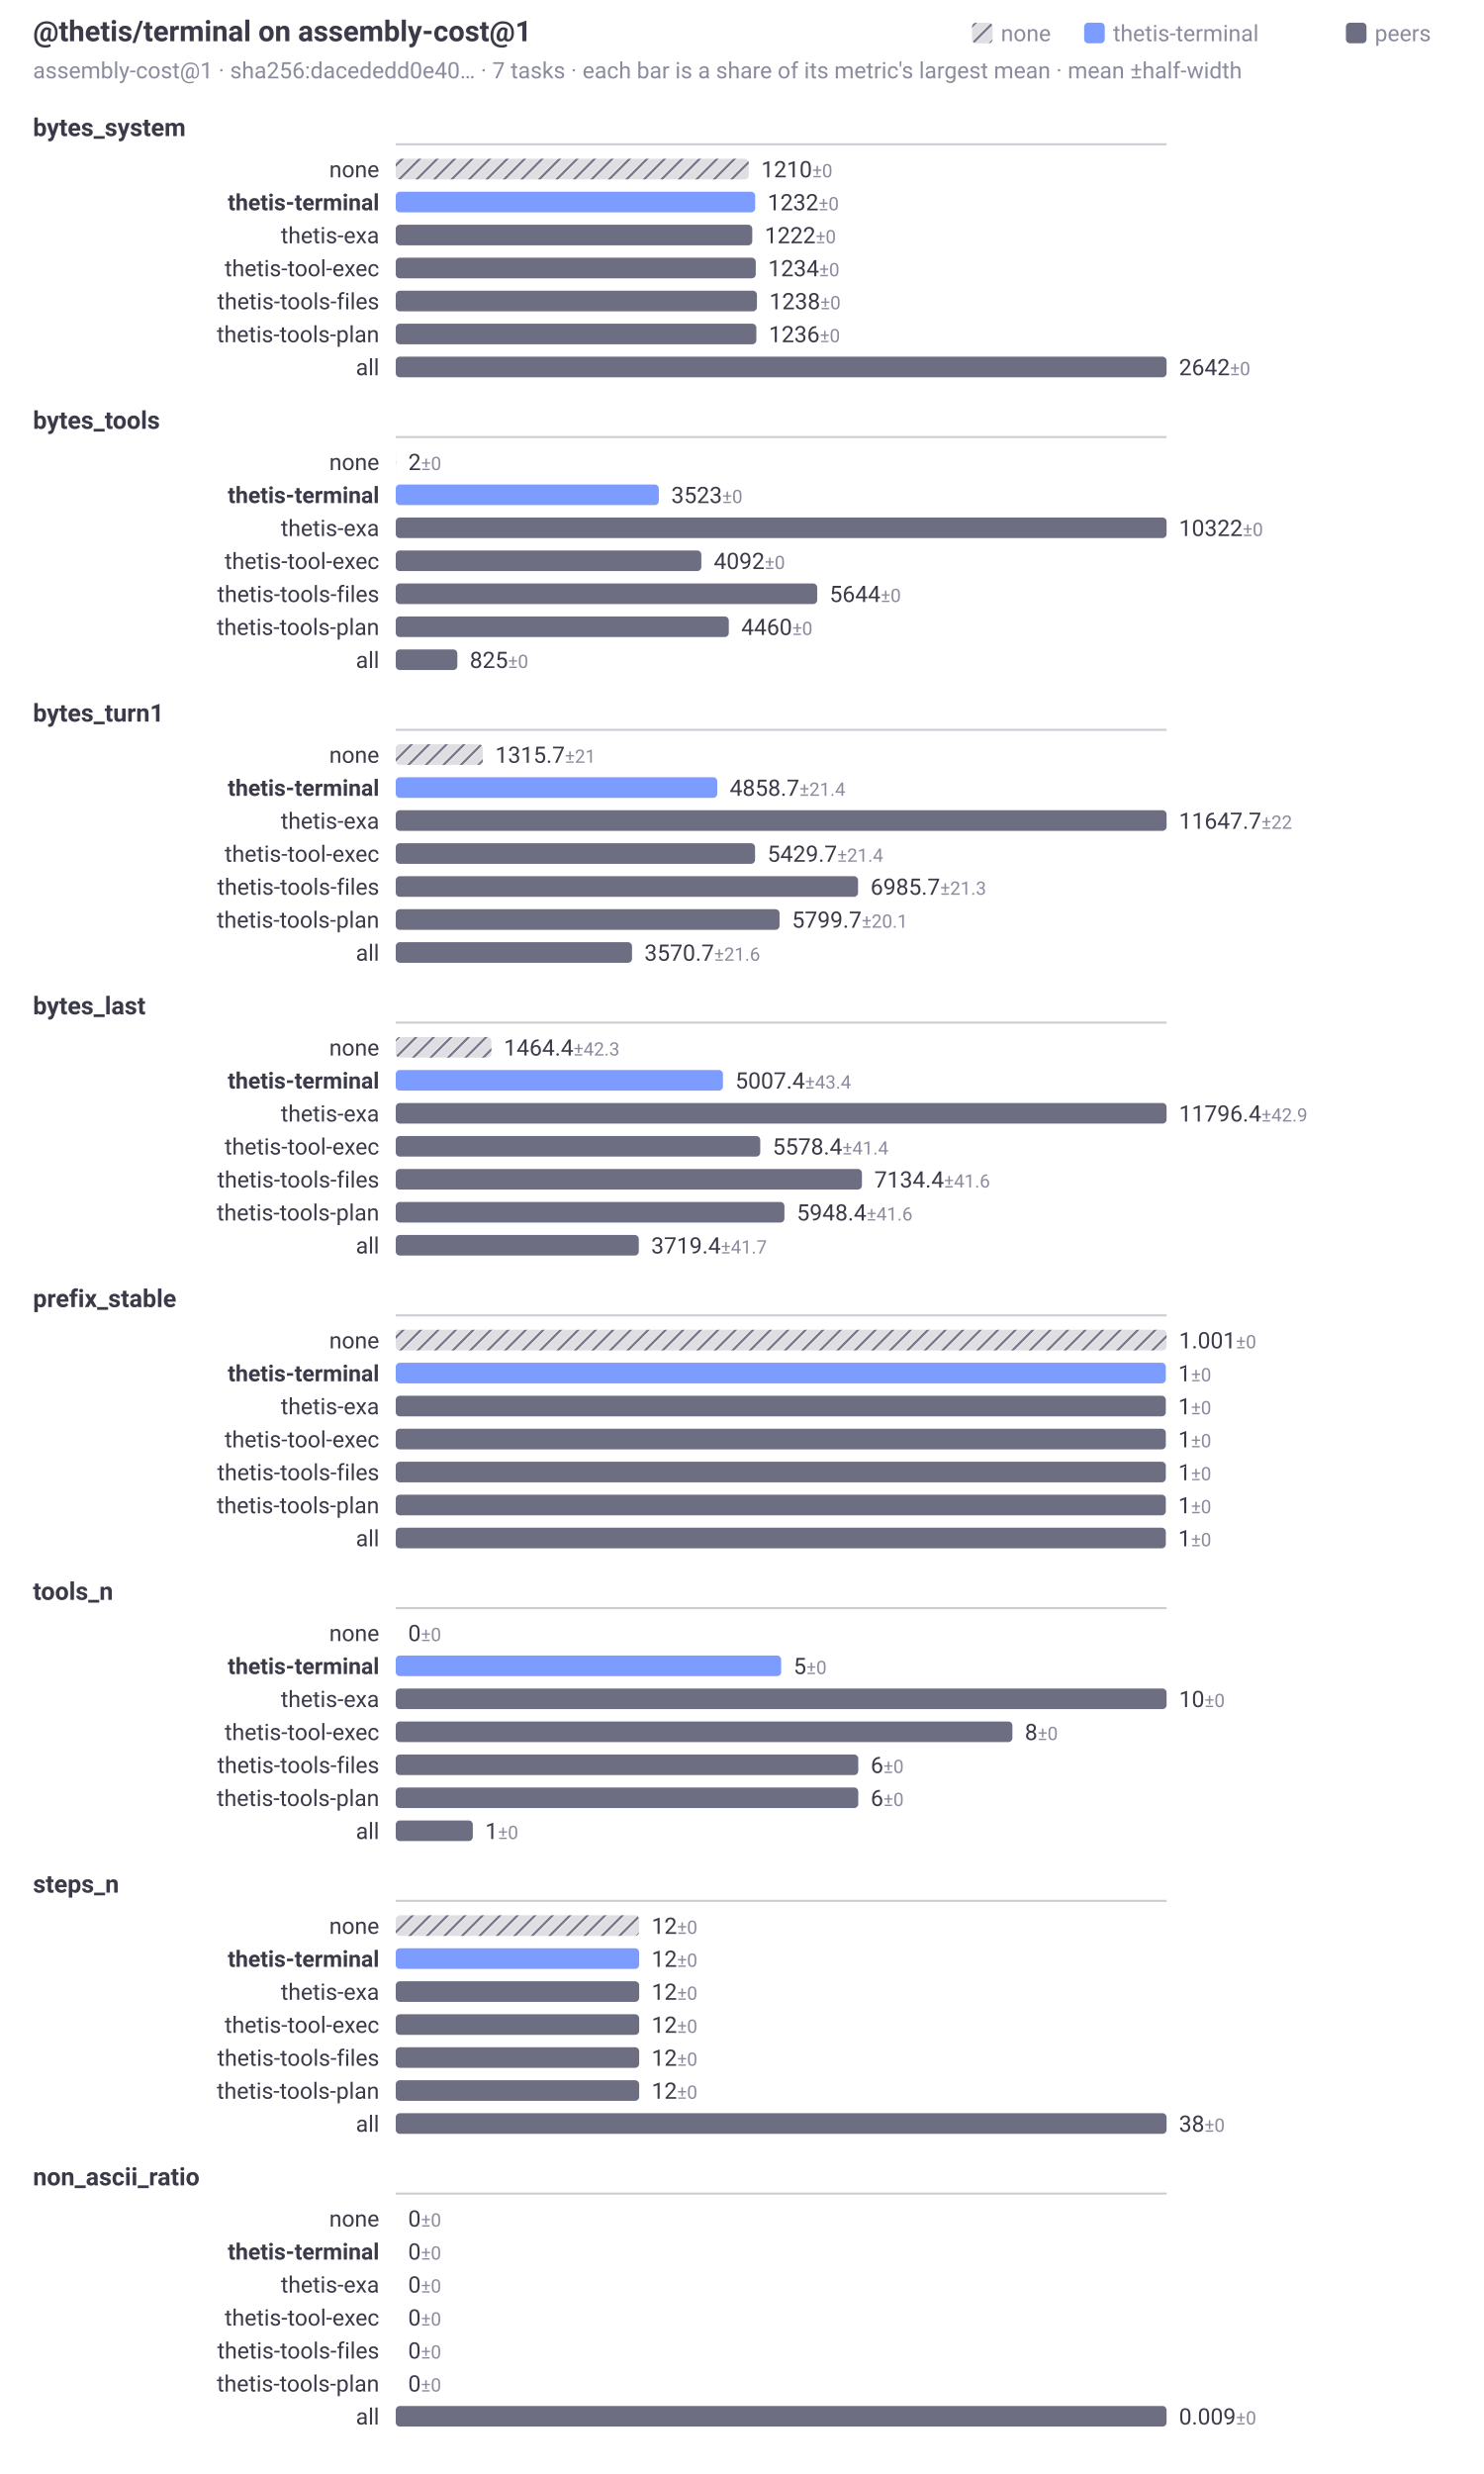
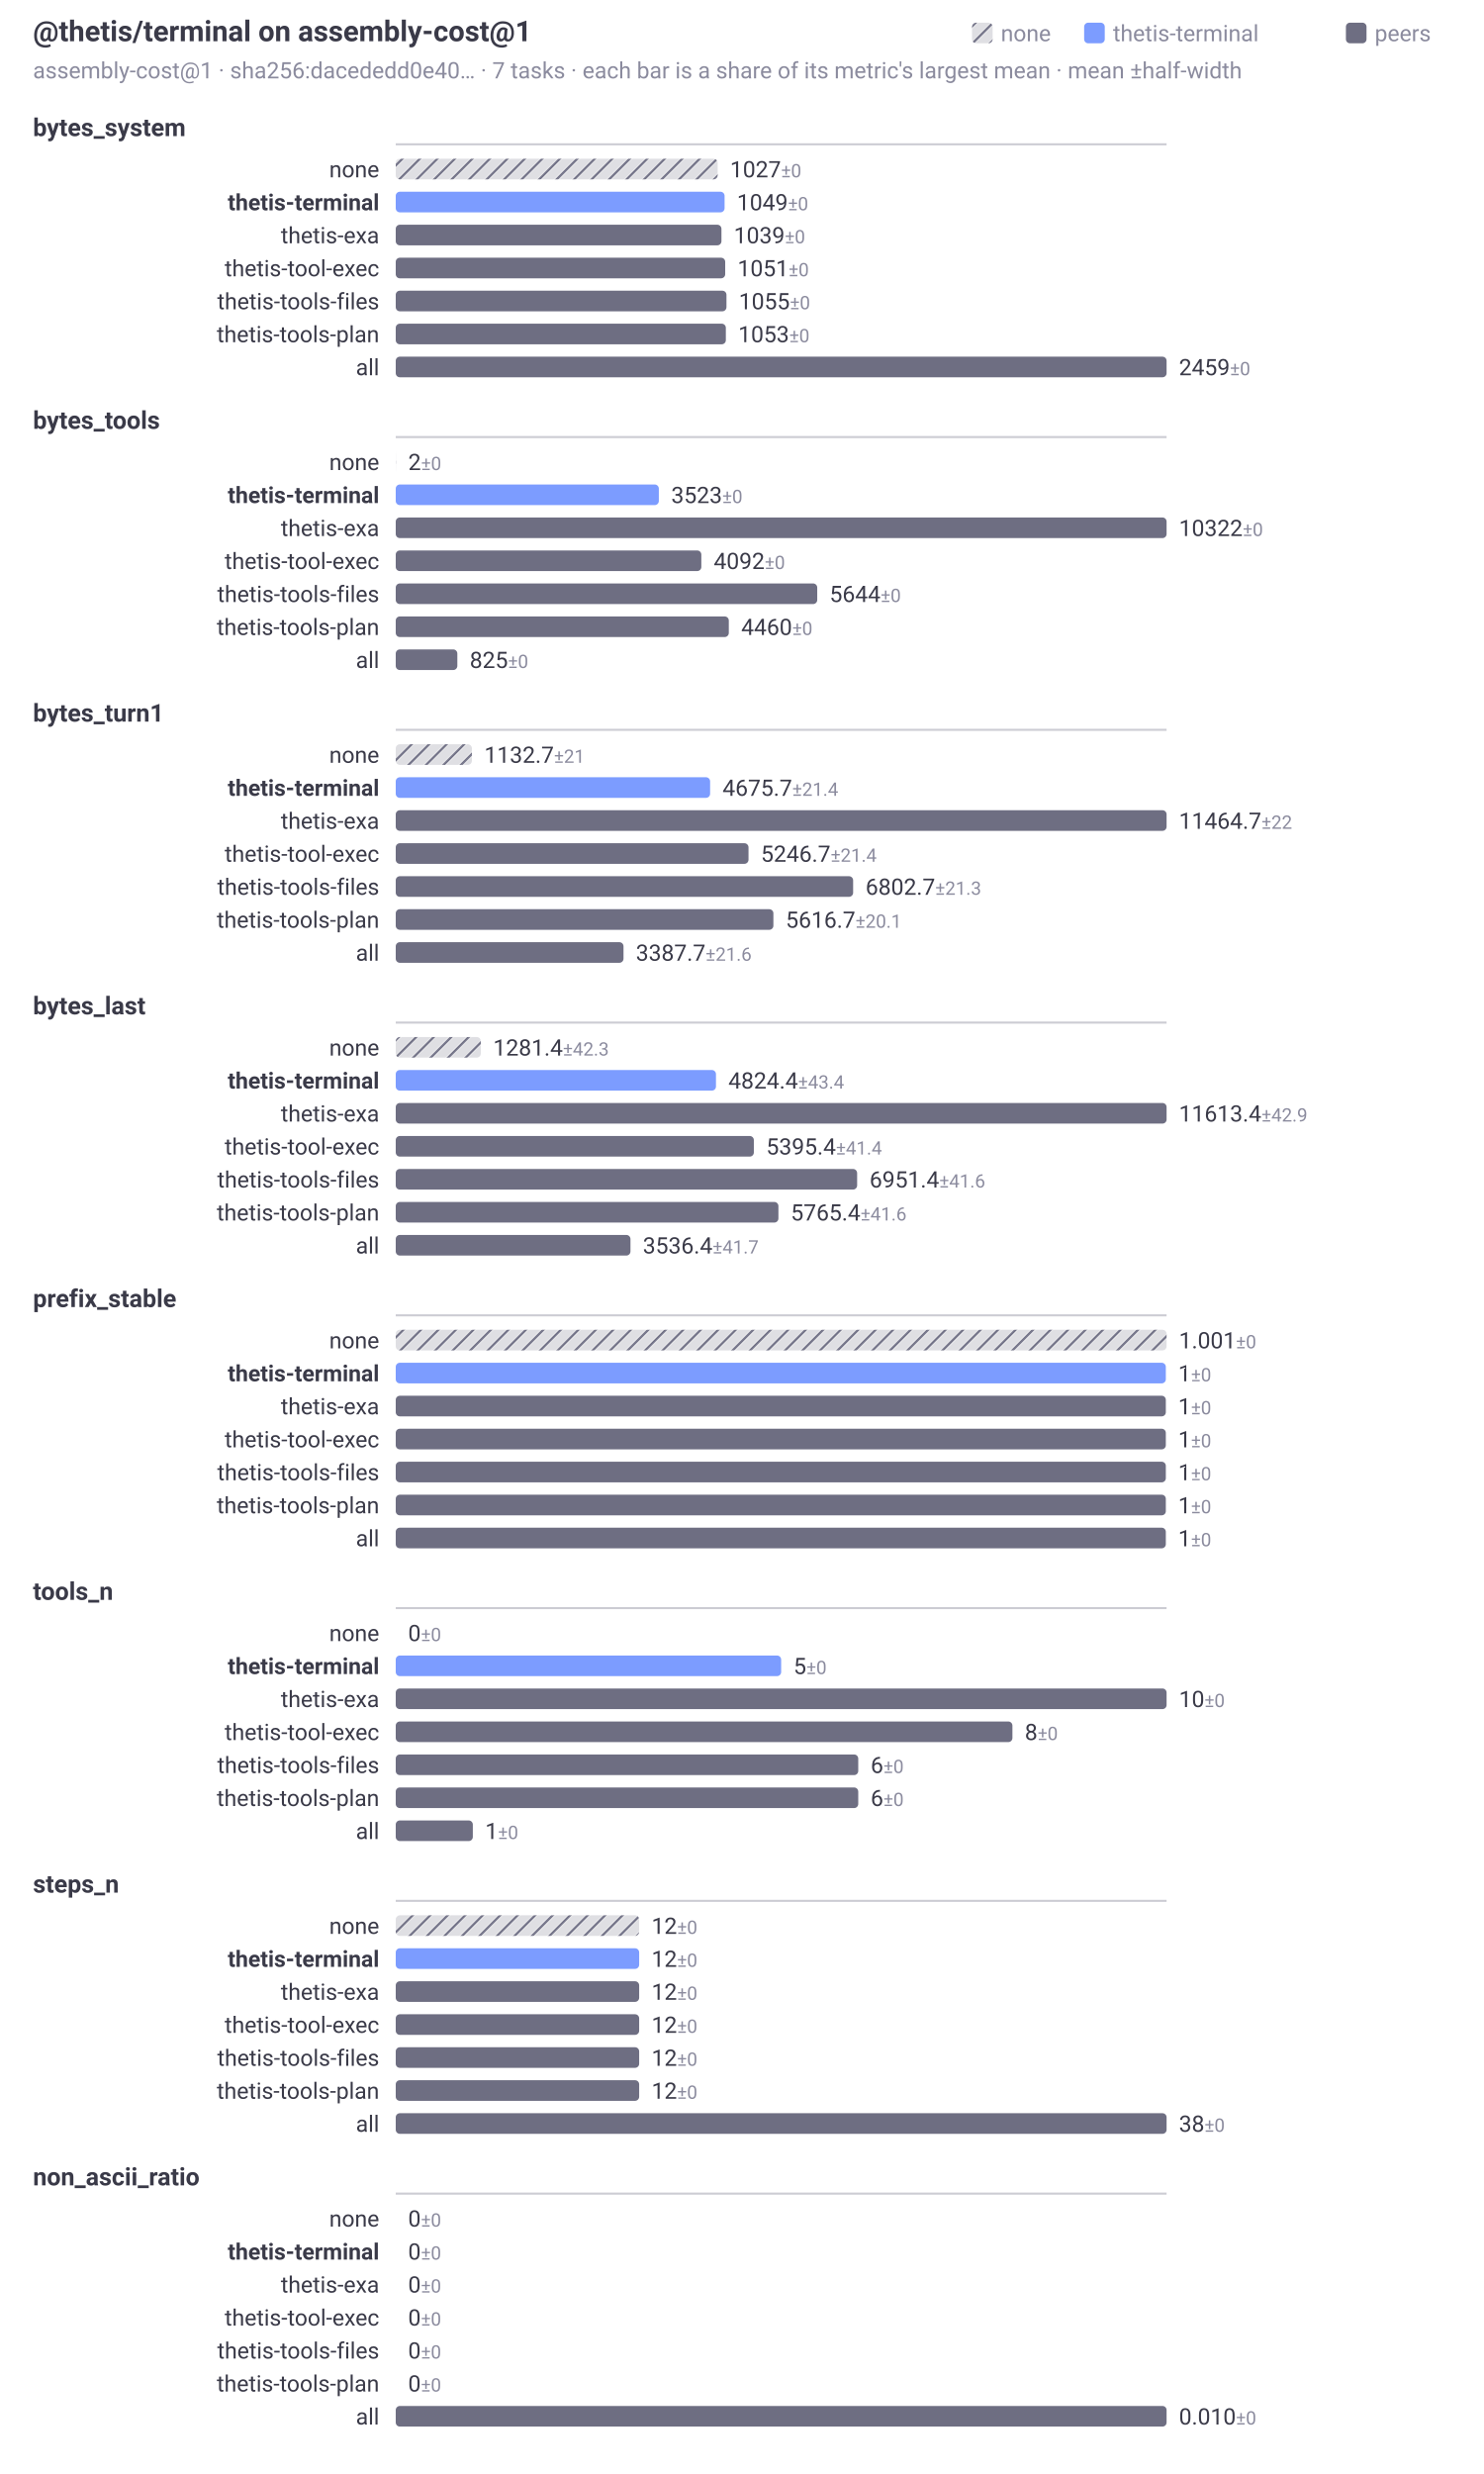
<svg xmlns="http://www.w3.org/2000/svg" width="720" height="1200" viewBox="0 0 720 1200" role="img" aria-labelledby="t d" font-family="system-ui, -apple-system, Segoe UI, Roboto, sans-serif">
  <style>.t{fill:#3a3a48}.f{fill:#8b8b9e}@media (prefers-color-scheme:dark){.t{fill:#d2d2dc}.f{fill:#9a9aae}}</style>
  <defs>
    <pattern id="hatch" width="6" height="6" patternUnits="userSpaceOnUse" patternTransform="rotate(45)">
      <rect width="6" height="6" fill="#6e6e82" fill-opacity="0.22" />
      <line x1="0" y1="0" x2="0" y2="6" stroke="#6e6e82" stroke-width="2" />
    </pattern>
  </defs>
  <text class="t" x="16" y="20" font-size="14" font-weight="600">@thetis/terminal on assembly-cost@1</text>
  <text class="f" x="16" y="38" font-size="11">assembly-cost@1 · sha256:dacededd0e40… · 7 tasks · each bar is a share of its metric's largest mean · mean ±half-width</text>
  <rect x="653" y="11" width="10" height="10" rx="2" fill="#6e6e82" />
  <text class="f" x="667" y="20" font-size="11">peers</text>
  <rect x="526" y="11" width="10" height="10" rx="2" fill="#7c9cff" />
  <text class="f" x="540" y="20" font-size="11">thetis-terminal</text>
  <rect x="471.6" y="11" width="10" height="10" rx="2" fill="url(#hatch)" />
  <text class="f" x="485.6" y="20" font-size="11">none</text>
  <text class="t" x="16" y="66" font-size="12" font-weight="600">bytes_system</text>
  <line x1="192" y1="70" x2="566" y2="70" stroke="#6e6e82" stroke-opacity="0.35" stroke-width="1" />
  <text class="t" x="184" y="86" font-size="11" text-anchor="end">none</text>
-   <rect x="192" y="77" width="171.29" height="10" rx="2" fill="url(#hatch)" />
-   <text class="t" x="369.29" y="86" font-size="11">1210<tspan class="f" font-size="9"> ±0</tspan>
+   <rect x="192" y="77" width="156.2" height="10" rx="2" fill="url(#hatch)" />
+   <text class="t" x="354.2" y="86" font-size="11">1027<tspan class="f" font-size="9"> ±0</tspan>
  </text>
  <text class="t" x="184" y="102" font-size="11" text-anchor="end" font-weight="600">thetis-terminal</text>
-   <rect x="192" y="93" width="174.4" height="10" rx="2" fill="#7c9cff" />
-   <text class="t" x="372.4" y="102" font-size="11">1232<tspan class="f" font-size="9"> ±0</tspan>
+   <rect x="192" y="93" width="159.55" height="10" rx="2" fill="#7c9cff" />
+   <text class="t" x="357.55" y="102" font-size="11">1049<tspan class="f" font-size="9"> ±0</tspan>
  </text>
  <text class="t" x="184" y="118" font-size="11" text-anchor="end">thetis-exa</text>
-   <rect x="192" y="109" width="172.99" height="10" rx="2" fill="#6e6e82" />
-   <text class="t" x="370.99" y="118" font-size="11">1222<tspan class="f" font-size="9"> ±0</tspan>
+   <rect x="192" y="109" width="158.03" height="10" rx="2" fill="#6e6e82" />
+   <text class="t" x="356.03" y="118" font-size="11">1039<tspan class="f" font-size="9"> ±0</tspan>
  </text>
  <text class="t" x="184" y="134" font-size="11" text-anchor="end">thetis-tool-exec</text>
-   <rect x="192" y="125" width="174.68" height="10" rx="2" fill="#6e6e82" />
-   <text class="t" x="372.68" y="134" font-size="11">1234<tspan class="f" font-size="9"> ±0</tspan>
+   <rect x="192" y="125" width="159.85" height="10" rx="2" fill="#6e6e82" />
+   <text class="t" x="357.85" y="134" font-size="11">1051<tspan class="f" font-size="9"> ±0</tspan>
  </text>
  <text class="t" x="184" y="150" font-size="11" text-anchor="end">thetis-tools-files</text>
-   <rect x="192" y="141" width="175.25" height="10" rx="2" fill="#6e6e82" />
-   <text class="t" x="373.25" y="150" font-size="11">1238<tspan class="f" font-size="9"> ±0</tspan>
+   <rect x="192" y="141" width="160.46" height="10" rx="2" fill="#6e6e82" />
+   <text class="t" x="358.46" y="150" font-size="11">1055<tspan class="f" font-size="9"> ±0</tspan>
  </text>
  <text class="t" x="184" y="166" font-size="11" text-anchor="end">thetis-tools-plan</text>
-   <rect x="192" y="157" width="174.97" height="10" rx="2" fill="#6e6e82" />
-   <text class="t" x="372.97" y="166" font-size="11">1236<tspan class="f" font-size="9"> ±0</tspan>
+   <rect x="192" y="157" width="160.16" height="10" rx="2" fill="#6e6e82" />
+   <text class="t" x="358.16" y="166" font-size="11">1053<tspan class="f" font-size="9"> ±0</tspan>
  </text>
  <text class="t" x="184" y="182" font-size="11" text-anchor="end">all</text>
  <rect x="192" y="173" width="374" height="10" rx="2" fill="#6e6e82" />
-   <text class="t" x="572" y="182" font-size="11">2642<tspan class="f" font-size="9"> ±0</tspan>
+   <text class="t" x="572" y="182" font-size="11">2459<tspan class="f" font-size="9"> ±0</tspan>
  </text>
  <text class="t" x="16" y="208" font-size="12" font-weight="600">bytes_tools</text>
  <line x1="192" y1="212" x2="566" y2="212" stroke="#6e6e82" stroke-opacity="0.35" stroke-width="1" />
  <text class="t" x="184" y="228" font-size="11" text-anchor="end">none</text>
  <rect x="192" y="219" width="0.07" height="10" rx="2" fill="url(#hatch)" />
  <text class="t" x="198.07" y="228" font-size="11">2<tspan class="f" font-size="9"> ±0</tspan>
  </text>
  <text class="t" x="184" y="244" font-size="11" text-anchor="end" font-weight="600">thetis-terminal</text>
  <rect x="192" y="235" width="127.65" height="10" rx="2" fill="#7c9cff" />
  <text class="t" x="325.65" y="244" font-size="11">3523<tspan class="f" font-size="9"> ±0</tspan>
  </text>
  <text class="t" x="184" y="260" font-size="11" text-anchor="end">thetis-exa</text>
  <rect x="192" y="251" width="374" height="10" rx="2" fill="#6e6e82" />
  <text class="t" x="572" y="260" font-size="11">10322<tspan class="f" font-size="9"> ±0</tspan>
  </text>
  <text class="t" x="184" y="276" font-size="11" text-anchor="end">thetis-tool-exec</text>
  <rect x="192" y="267" width="148.27" height="10" rx="2" fill="#6e6e82" />
  <text class="t" x="346.27" y="276" font-size="11">4092<tspan class="f" font-size="9"> ±0</tspan>
  </text>
  <text class="t" x="184" y="292" font-size="11" text-anchor="end">thetis-tools-files</text>
  <rect x="192" y="283" width="204.5" height="10" rx="2" fill="#6e6e82" />
  <text class="t" x="402.5" y="292" font-size="11">5644<tspan class="f" font-size="9"> ±0</tspan>
  </text>
  <text class="t" x="184" y="308" font-size="11" text-anchor="end">thetis-tools-plan</text>
  <rect x="192" y="299" width="161.6" height="10" rx="2" fill="#6e6e82" />
  <text class="t" x="359.6" y="308" font-size="11">4460<tspan class="f" font-size="9"> ±0</tspan>
  </text>
  <text class="t" x="184" y="324" font-size="11" text-anchor="end">all</text>
  <rect x="192" y="315" width="29.89" height="10" rx="2" fill="#6e6e82" />
  <text class="t" x="227.89" y="324" font-size="11">825<tspan class="f" font-size="9"> ±0</tspan>
  </text>
  <text class="t" x="16" y="350" font-size="12" font-weight="600">bytes_turn1</text>
  <line x1="192" y1="354" x2="566" y2="354" stroke="#6e6e82" stroke-opacity="0.35" stroke-width="1" />
  <text class="t" x="184" y="370" font-size="11" text-anchor="end">none</text>
-   <rect x="192" y="361" width="42.25" height="10" rx="2" fill="url(#hatch)" />
-   <text class="t" x="240.25" y="370" font-size="11">1315.7<tspan class="f" font-size="9"> ±21</tspan>
+   <rect x="192" y="361" width="36.95" height="10" rx="2" fill="url(#hatch)" />
+   <text class="t" x="234.95" y="370" font-size="11">1132.7<tspan class="f" font-size="9"> ±21</tspan>
  </text>
  <text class="t" x="184" y="386" font-size="11" text-anchor="end" font-weight="600">thetis-terminal</text>
-   <rect x="192" y="377" width="156.01" height="10" rx="2" fill="#7c9cff" />
-   <text class="t" x="354.01" y="386" font-size="11">4858.7<tspan class="f" font-size="9"> ±21.4</tspan>
+   <rect x="192" y="377" width="152.53" height="10" rx="2" fill="#7c9cff" />
+   <text class="t" x="350.53" y="386" font-size="11">4675.7<tspan class="f" font-size="9"> ±21.4</tspan>
  </text>
  <text class="t" x="184" y="402" font-size="11" text-anchor="end">thetis-exa</text>
  <rect x="192" y="393" width="374" height="10" rx="2" fill="#6e6e82" />
-   <text class="t" x="572" y="402" font-size="11">11647.7<tspan class="f" font-size="9"> ±22</tspan>
+   <text class="t" x="572" y="402" font-size="11">11464.7<tspan class="f" font-size="9"> ±22</tspan>
  </text>
  <text class="t" x="184" y="418" font-size="11" text-anchor="end">thetis-tool-exec</text>
-   <rect x="192" y="409" width="174.34" height="10" rx="2" fill="#6e6e82" />
-   <text class="t" x="372.34" y="418" font-size="11">5429.7<tspan class="f" font-size="9"> ±21.4</tspan>
+   <rect x="192" y="409" width="171.16" height="10" rx="2" fill="#6e6e82" />
+   <text class="t" x="369.16" y="418" font-size="11">5246.7<tspan class="f" font-size="9"> ±21.4</tspan>
  </text>
  <text class="t" x="184" y="434" font-size="11" text-anchor="end">thetis-tools-files</text>
-   <rect x="192" y="425" width="224.31" height="10" rx="2" fill="#6e6e82" />
-   <text class="t" x="422.31" y="434" font-size="11">6985.7<tspan class="f" font-size="9"> ±21.3</tspan>
+   <rect x="192" y="425" width="221.92" height="10" rx="2" fill="#6e6e82" />
+   <text class="t" x="419.92" y="434" font-size="11">6802.7<tspan class="f" font-size="9"> ±21.3</tspan>
  </text>
  <text class="t" x="184" y="450" font-size="11" text-anchor="end">thetis-tools-plan</text>
-   <rect x="192" y="441" width="186.22" height="10" rx="2" fill="#6e6e82" />
-   <text class="t" x="384.22" y="450" font-size="11">5799.7<tspan class="f" font-size="9"> ±20.1</tspan>
+   <rect x="192" y="441" width="183.23" height="10" rx="2" fill="#6e6e82" />
+   <text class="t" x="381.23" y="450" font-size="11">5616.7<tspan class="f" font-size="9"> ±20.1</tspan>
  </text>
  <text class="t" x="184" y="466" font-size="11" text-anchor="end">all</text>
-   <rect x="192" y="457" width="114.65" height="10" rx="2" fill="#6e6e82" />
-   <text class="t" x="312.65" y="466" font-size="11">3570.7<tspan class="f" font-size="9"> ±21.6</tspan>
+   <rect x="192" y="457" width="110.51" height="10" rx="2" fill="#6e6e82" />
+   <text class="t" x="308.51" y="466" font-size="11">3387.7<tspan class="f" font-size="9"> ±21.6</tspan>
  </text>
  <text class="t" x="16" y="492" font-size="12" font-weight="600">bytes_last</text>
  <line x1="192" y1="496" x2="566" y2="496" stroke="#6e6e82" stroke-opacity="0.35" stroke-width="1" />
  <text class="t" x="184" y="512" font-size="11" text-anchor="end">none</text>
-   <rect x="192" y="503" width="46.43" height="10" rx="2" fill="url(#hatch)" />
-   <text class="t" x="244.43" y="512" font-size="11">1464.4<tspan class="f" font-size="9"> ±42.3</tspan>
+   <rect x="192" y="503" width="41.27" height="10" rx="2" fill="url(#hatch)" />
+   <text class="t" x="239.27" y="512" font-size="11">1281.4<tspan class="f" font-size="9"> ±42.3</tspan>
  </text>
  <text class="t" x="184" y="528" font-size="11" text-anchor="end" font-weight="600">thetis-terminal</text>
-   <rect x="192" y="519" width="158.76" height="10" rx="2" fill="#7c9cff" />
-   <text class="t" x="356.76" y="528" font-size="11">5007.4<tspan class="f" font-size="9"> ±43.4</tspan>
+   <rect x="192" y="519" width="155.37" height="10" rx="2" fill="#7c9cff" />
+   <text class="t" x="353.37" y="528" font-size="11">4824.4<tspan class="f" font-size="9"> ±43.4</tspan>
  </text>
  <text class="t" x="184" y="544" font-size="11" text-anchor="end">thetis-exa</text>
  <rect x="192" y="535" width="374" height="10" rx="2" fill="#6e6e82" />
-   <text class="t" x="572" y="544" font-size="11">11796.4<tspan class="f" font-size="9"> ±42.9</tspan>
+   <text class="t" x="572" y="544" font-size="11">11613.4<tspan class="f" font-size="9"> ±42.9</tspan>
  </text>
  <text class="t" x="184" y="560" font-size="11" text-anchor="end">thetis-tool-exec</text>
-   <rect x="192" y="551" width="176.86" height="10" rx="2" fill="#6e6e82" />
-   <text class="t" x="374.86" y="560" font-size="11">5578.4<tspan class="f" font-size="9"> ±41.4</tspan>
+   <rect x="192" y="551" width="173.75" height="10" rx="2" fill="#6e6e82" />
+   <text class="t" x="371.75" y="560" font-size="11">5395.4<tspan class="f" font-size="9"> ±41.4</tspan>
  </text>
  <text class="t" x="184" y="576" font-size="11" text-anchor="end">thetis-tools-files</text>
-   <rect x="192" y="567" width="226.19" height="10" rx="2" fill="#6e6e82" />
-   <text class="t" x="424.19" y="576" font-size="11">7134.4<tspan class="f" font-size="9"> ±41.6</tspan>
+   <rect x="192" y="567" width="223.86" height="10" rx="2" fill="#6e6e82" />
+   <text class="t" x="421.86" y="576" font-size="11">6951.4<tspan class="f" font-size="9"> ±41.6</tspan>
  </text>
  <text class="t" x="184" y="592" font-size="11" text-anchor="end">thetis-tools-plan</text>
-   <rect x="192" y="583" width="188.59" height="10" rx="2" fill="#6e6e82" />
-   <text class="t" x="386.59" y="592" font-size="11">5948.4<tspan class="f" font-size="9"> ±41.6</tspan>
+   <rect x="192" y="583" width="185.67" height="10" rx="2" fill="#6e6e82" />
+   <text class="t" x="383.67" y="592" font-size="11">5765.4<tspan class="f" font-size="9"> ±41.6</tspan>
  </text>
  <text class="t" x="184" y="608" font-size="11" text-anchor="end">all</text>
-   <rect x="192" y="599" width="117.92" height="10" rx="2" fill="#6e6e82" />
-   <text class="t" x="315.92" y="608" font-size="11">3719.4<tspan class="f" font-size="9"> ±41.7</tspan>
+   <rect x="192" y="599" width="113.89" height="10" rx="2" fill="#6e6e82" />
+   <text class="t" x="311.89" y="608" font-size="11">3536.4<tspan class="f" font-size="9"> ±41.7</tspan>
  </text>
  <text class="t" x="16" y="634" font-size="12" font-weight="600">prefix_stable</text>
  <line x1="192" y1="638" x2="566" y2="638" stroke="#6e6e82" stroke-opacity="0.35" stroke-width="1" />
  <text class="t" x="184" y="654" font-size="11" text-anchor="end">none</text>
  <rect x="192" y="645" width="374" height="10" rx="2" fill="url(#hatch)" />
  <text class="t" x="572" y="654" font-size="11">1.001<tspan class="f" font-size="9"> ±0</tspan>
  </text>
  <text class="t" x="184" y="670" font-size="11" text-anchor="end" font-weight="600">thetis-terminal</text>
  <rect x="192" y="661" width="373.63" height="10" rx="2" fill="#7c9cff" />
  <text class="t" x="571.63" y="670" font-size="11">1<tspan class="f" font-size="9"> ±0</tspan>
  </text>
  <text class="t" x="184" y="686" font-size="11" text-anchor="end">thetis-exa</text>
  <rect x="192" y="677" width="373.63" height="10" rx="2" fill="#6e6e82" />
  <text class="t" x="571.63" y="686" font-size="11">1<tspan class="f" font-size="9"> ±0</tspan>
  </text>
  <text class="t" x="184" y="702" font-size="11" text-anchor="end">thetis-tool-exec</text>
  <rect x="192" y="693" width="373.63" height="10" rx="2" fill="#6e6e82" />
  <text class="t" x="571.63" y="702" font-size="11">1<tspan class="f" font-size="9"> ±0</tspan>
  </text>
  <text class="t" x="184" y="718" font-size="11" text-anchor="end">thetis-tools-files</text>
  <rect x="192" y="709" width="373.63" height="10" rx="2" fill="#6e6e82" />
  <text class="t" x="571.63" y="718" font-size="11">1<tspan class="f" font-size="9"> ±0</tspan>
  </text>
  <text class="t" x="184" y="734" font-size="11" text-anchor="end">thetis-tools-plan</text>
  <rect x="192" y="725" width="373.63" height="10" rx="2" fill="#6e6e82" />
  <text class="t" x="571.63" y="734" font-size="11">1<tspan class="f" font-size="9"> ±0</tspan>
  </text>
  <text class="t" x="184" y="750" font-size="11" text-anchor="end">all</text>
  <rect x="192" y="741" width="373.63" height="10" rx="2" fill="#6e6e82" />
  <text class="t" x="571.63" y="750" font-size="11">1<tspan class="f" font-size="9"> ±0</tspan>
  </text>
  <text class="t" x="16" y="776" font-size="12" font-weight="600">tools_n</text>
  <line x1="192" y1="780" x2="566" y2="780" stroke="#6e6e82" stroke-opacity="0.35" stroke-width="1" />
  <text class="t" x="184" y="796" font-size="11" text-anchor="end">none</text>
  <rect x="192" y="787" width="0" height="10" rx="2" fill="url(#hatch)" />
  <text class="t" x="198" y="796" font-size="11">0<tspan class="f" font-size="9"> ±0</tspan>
  </text>
  <text class="t" x="184" y="812" font-size="11" text-anchor="end" font-weight="600">thetis-terminal</text>
  <rect x="192" y="803" width="187" height="10" rx="2" fill="#7c9cff" />
  <text class="t" x="385" y="812" font-size="11">5<tspan class="f" font-size="9"> ±0</tspan>
  </text>
  <text class="t" x="184" y="828" font-size="11" text-anchor="end">thetis-exa</text>
  <rect x="192" y="819" width="374" height="10" rx="2" fill="#6e6e82" />
  <text class="t" x="572" y="828" font-size="11">10<tspan class="f" font-size="9"> ±0</tspan>
  </text>
  <text class="t" x="184" y="844" font-size="11" text-anchor="end">thetis-tool-exec</text>
  <rect x="192" y="835" width="299.2" height="10" rx="2" fill="#6e6e82" />
  <text class="t" x="497.2" y="844" font-size="11">8<tspan class="f" font-size="9"> ±0</tspan>
  </text>
  <text class="t" x="184" y="860" font-size="11" text-anchor="end">thetis-tools-files</text>
  <rect x="192" y="851" width="224.4" height="10" rx="2" fill="#6e6e82" />
  <text class="t" x="422.4" y="860" font-size="11">6<tspan class="f" font-size="9"> ±0</tspan>
  </text>
  <text class="t" x="184" y="876" font-size="11" text-anchor="end">thetis-tools-plan</text>
  <rect x="192" y="867" width="224.4" height="10" rx="2" fill="#6e6e82" />
  <text class="t" x="422.4" y="876" font-size="11">6<tspan class="f" font-size="9"> ±0</tspan>
  </text>
  <text class="t" x="184" y="892" font-size="11" text-anchor="end">all</text>
  <rect x="192" y="883" width="37.4" height="10" rx="2" fill="#6e6e82" />
  <text class="t" x="235.4" y="892" font-size="11">1<tspan class="f" font-size="9"> ±0</tspan>
  </text>
  <text class="t" x="16" y="918" font-size="12" font-weight="600">steps_n</text>
  <line x1="192" y1="922" x2="566" y2="922" stroke="#6e6e82" stroke-opacity="0.35" stroke-width="1" />
  <text class="t" x="184" y="938" font-size="11" text-anchor="end">none</text>
  <rect x="192" y="929" width="118.11" height="10" rx="2" fill="url(#hatch)" />
  <text class="t" x="316.11" y="938" font-size="11">12<tspan class="f" font-size="9"> ±0</tspan>
  </text>
  <text class="t" x="184" y="954" font-size="11" text-anchor="end" font-weight="600">thetis-terminal</text>
  <rect x="192" y="945" width="118.11" height="10" rx="2" fill="#7c9cff" />
  <text class="t" x="316.11" y="954" font-size="11">12<tspan class="f" font-size="9"> ±0</tspan>
  </text>
  <text class="t" x="184" y="970" font-size="11" text-anchor="end">thetis-exa</text>
  <rect x="192" y="961" width="118.11" height="10" rx="2" fill="#6e6e82" />
  <text class="t" x="316.11" y="970" font-size="11">12<tspan class="f" font-size="9"> ±0</tspan>
  </text>
  <text class="t" x="184" y="986" font-size="11" text-anchor="end">thetis-tool-exec</text>
  <rect x="192" y="977" width="118.11" height="10" rx="2" fill="#6e6e82" />
  <text class="t" x="316.11" y="986" font-size="11">12<tspan class="f" font-size="9"> ±0</tspan>
  </text>
  <text class="t" x="184" y="1002" font-size="11" text-anchor="end">thetis-tools-files</text>
  <rect x="192" y="993" width="118.11" height="10" rx="2" fill="#6e6e82" />
  <text class="t" x="316.11" y="1002" font-size="11">12<tspan class="f" font-size="9"> ±0</tspan>
  </text>
  <text class="t" x="184" y="1018" font-size="11" text-anchor="end">thetis-tools-plan</text>
  <rect x="192" y="1009" width="118.11" height="10" rx="2" fill="#6e6e82" />
  <text class="t" x="316.11" y="1018" font-size="11">12<tspan class="f" font-size="9"> ±0</tspan>
  </text>
  <text class="t" x="184" y="1034" font-size="11" text-anchor="end">all</text>
  <rect x="192" y="1025" width="374" height="10" rx="2" fill="#6e6e82" />
  <text class="t" x="572" y="1034" font-size="11">38<tspan class="f" font-size="9"> ±0</tspan>
  </text>
  <text class="t" x="16" y="1060" font-size="12" font-weight="600">non_ascii_ratio</text>
  <line x1="192" y1="1064" x2="566" y2="1064" stroke="#6e6e82" stroke-opacity="0.35" stroke-width="1" />
  <text class="t" x="184" y="1080" font-size="11" text-anchor="end">none</text>
  <rect x="192" y="1071" width="0" height="10" rx="2" fill="url(#hatch)" />
  <text class="t" x="198" y="1080" font-size="11">0<tspan class="f" font-size="9"> ±0</tspan>
  </text>
  <text class="t" x="184" y="1096" font-size="11" text-anchor="end" font-weight="600">thetis-terminal</text>
  <rect x="192" y="1087" width="0" height="10" rx="2" fill="#7c9cff" />
  <text class="t" x="198" y="1096" font-size="11">0<tspan class="f" font-size="9"> ±0</tspan>
  </text>
  <text class="t" x="184" y="1112" font-size="11" text-anchor="end">thetis-exa</text>
  <rect x="192" y="1103" width="0" height="10" rx="2" fill="#6e6e82" />
  <text class="t" x="198" y="1112" font-size="11">0<tspan class="f" font-size="9"> ±0</tspan>
  </text>
  <text class="t" x="184" y="1128" font-size="11" text-anchor="end">thetis-tool-exec</text>
  <rect x="192" y="1119" width="0" height="10" rx="2" fill="#6e6e82" />
  <text class="t" x="198" y="1128" font-size="11">0<tspan class="f" font-size="9"> ±0</tspan>
  </text>
  <text class="t" x="184" y="1144" font-size="11" text-anchor="end">thetis-tools-files</text>
  <rect x="192" y="1135" width="0" height="10" rx="2" fill="#6e6e82" />
  <text class="t" x="198" y="1144" font-size="11">0<tspan class="f" font-size="9"> ±0</tspan>
  </text>
  <text class="t" x="184" y="1160" font-size="11" text-anchor="end">thetis-tools-plan</text>
  <rect x="192" y="1151" width="0" height="10" rx="2" fill="#6e6e82" />
  <text class="t" x="198" y="1160" font-size="11">0<tspan class="f" font-size="9"> ±0</tspan>
  </text>
  <text class="t" x="184" y="1176" font-size="11" text-anchor="end">all</text>
  <rect x="192" y="1167" width="374" height="10" rx="2" fill="#6e6e82" />
-   <text class="t" x="572" y="1176" font-size="11">0.009<tspan class="f" font-size="9"> ±0</tspan>
+   <text class="t" x="572" y="1176" font-size="11">0.010<tspan class="f" font-size="9"> ±0</tspan>
  </text>
</svg>
